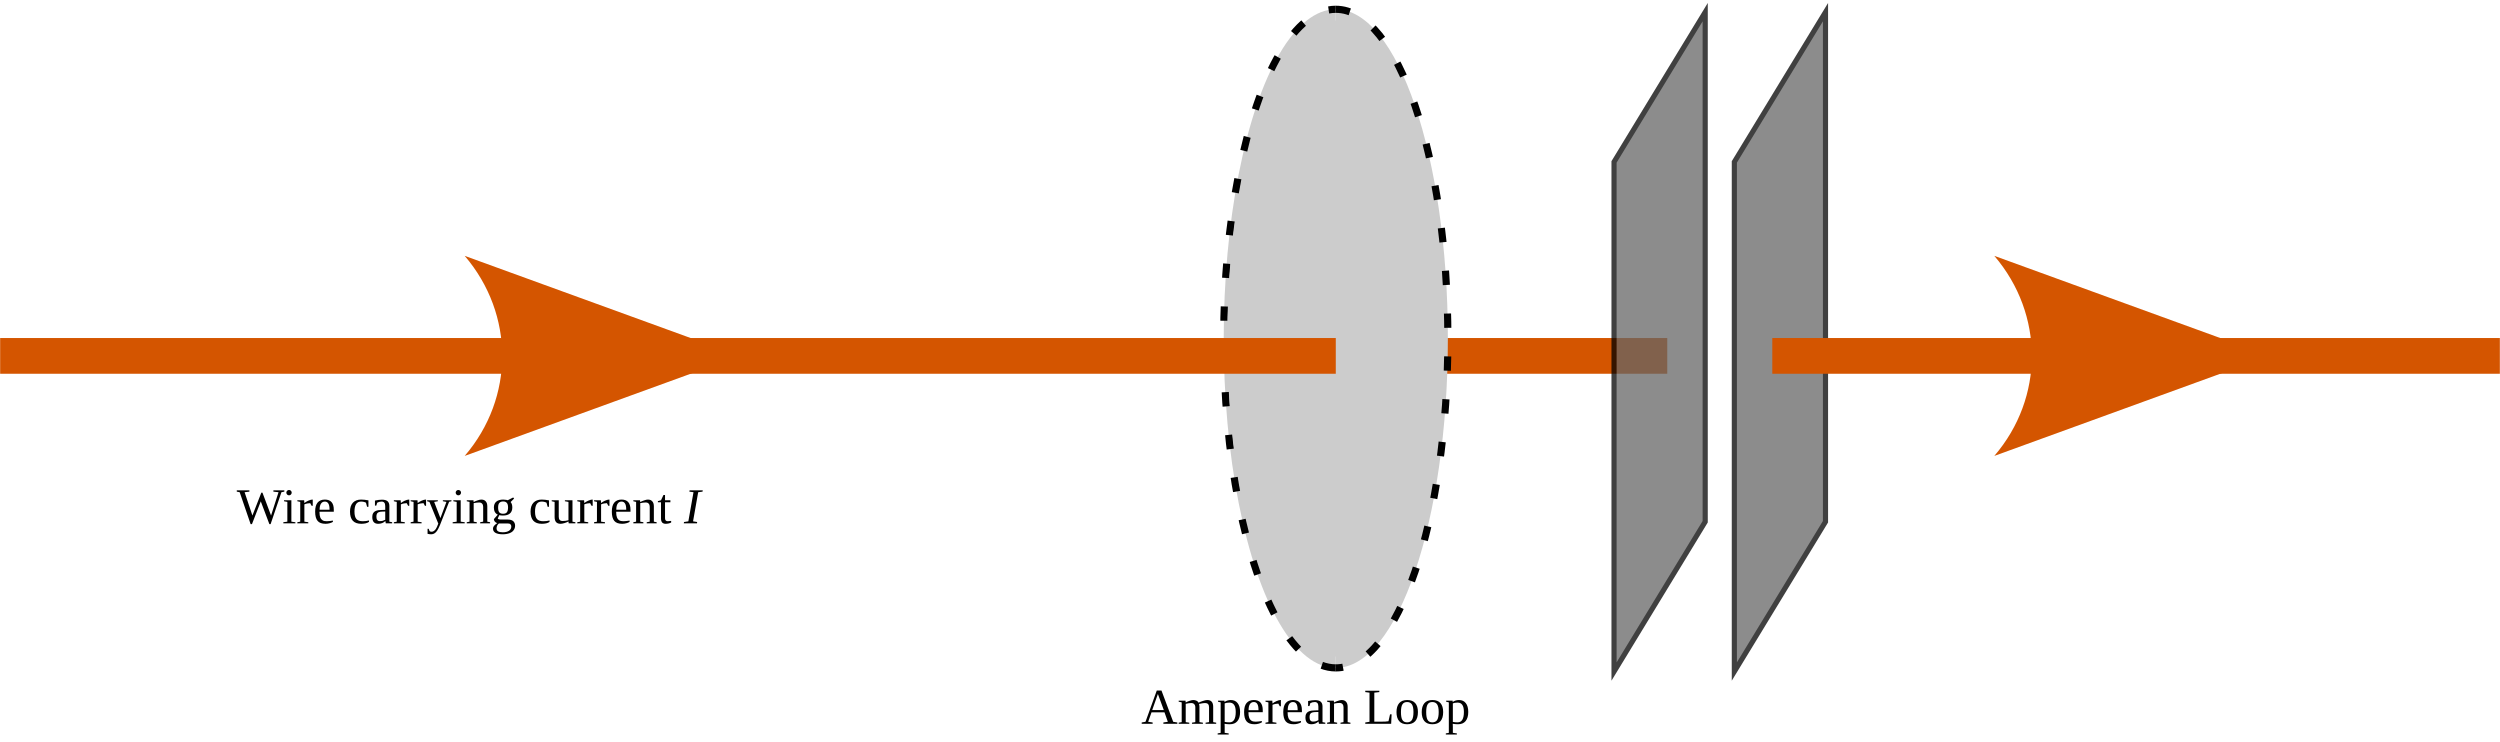
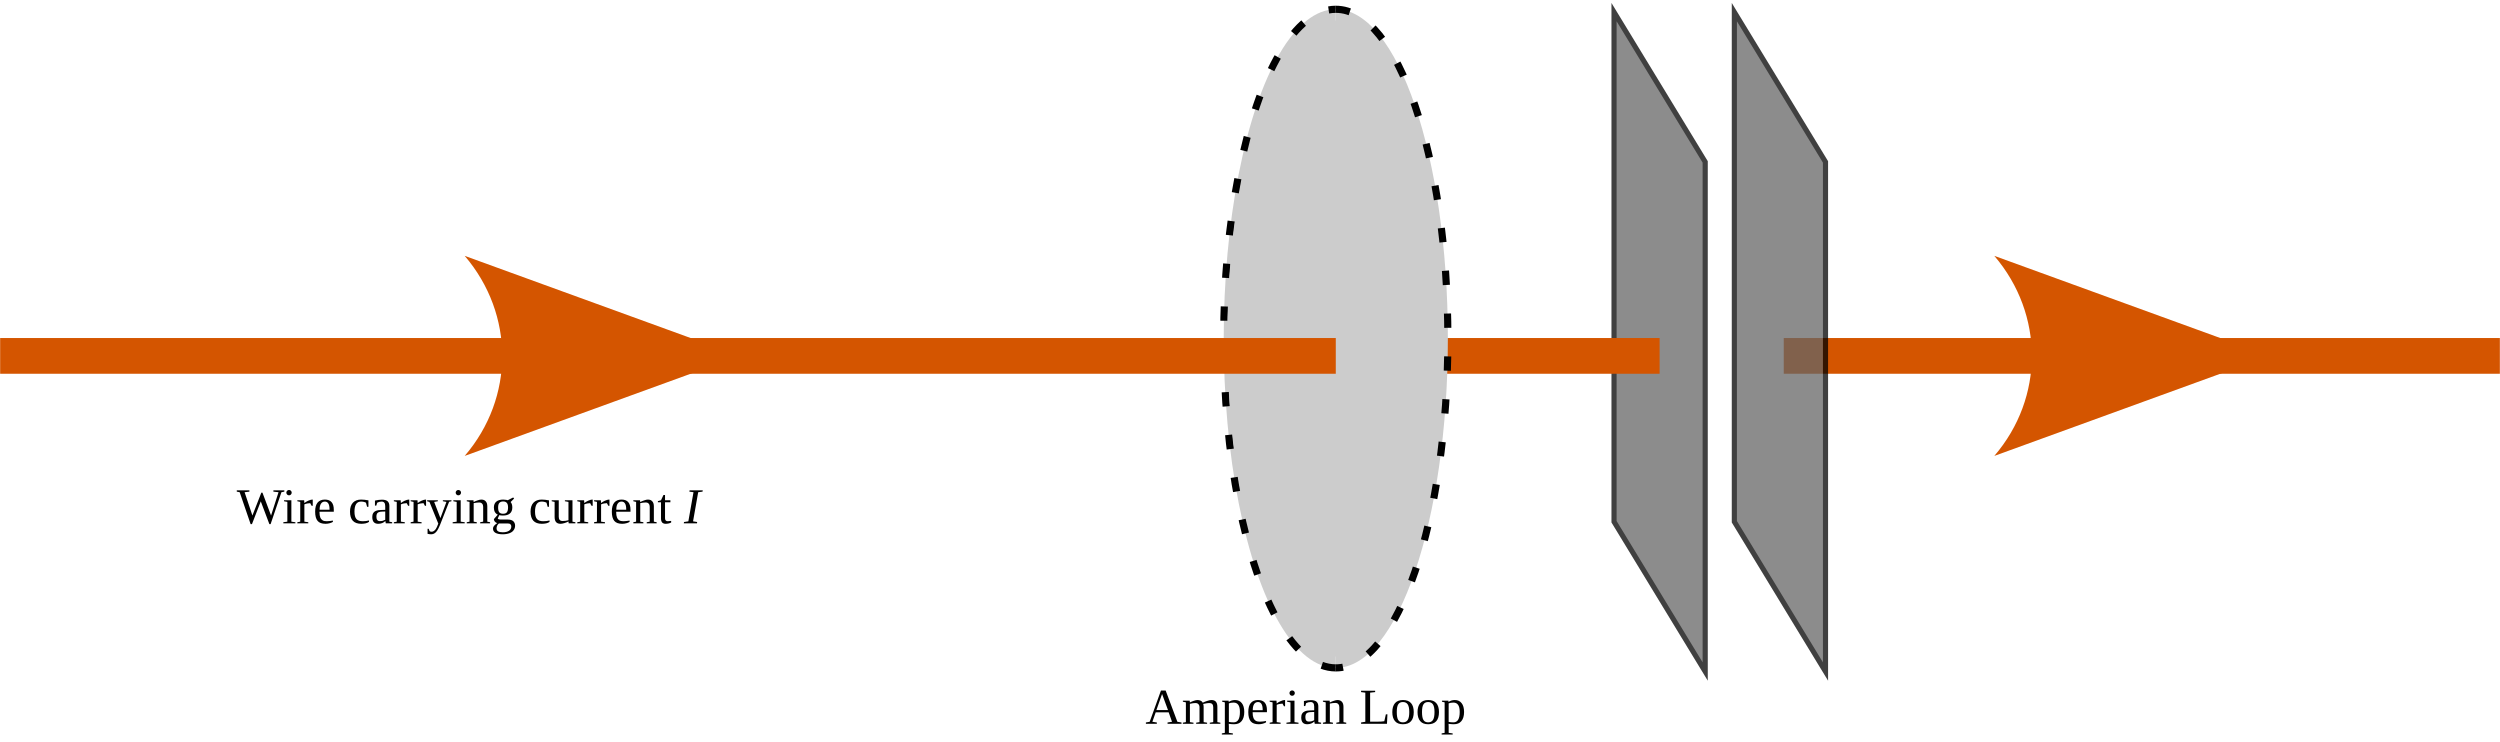
<svg xmlns="http://www.w3.org/2000/svg" width="13.774in" height="4.088in" viewBox="0 0 349.856 103.846" version="1.1" id="svg8">
  <defs id="defs2">
    <marker style="overflow:visible" id="ConcaveTriangle" refX="0" refY="0" orient="auto-start-reverse" markerWidth="1" markerHeight="1" viewBox="0 0 1 1" preserveAspectRatio="xMidYMid">
      <path transform="scale(0.7)" d="M -2,-4 9,0 -2,4 c 2,-2.33 2,-5.66 0,-8 z" style="fill:context-stroke;fill-rule:evenodd;stroke:none" id="path7" />
    </marker>
    <marker orient="auto" refY="0" refX="0" id="Arrow2Mend" style="overflow:visible">
      <path id="path849" style="fill:#000000;fill-opacity:1;fill-rule:evenodd;stroke:#000000;stroke-width:0.625;stroke-linejoin:round;stroke-opacity:1" d="M 8.719,4.034 -2.207,0.016 8.719,-4.002 c -1.745,2.372 -1.735,5.617 -6e-7,8.035 z" transform="scale(-0.6)" />
    </marker>
    <marker orient="auto" refY="0" refX="0" id="Arrow2Mstart" style="overflow:visible">
      <path id="path846" style="fill:#000000;fill-opacity:1;fill-rule:evenodd;stroke:#000000;stroke-width:0.625;stroke-linejoin:round;stroke-opacity:1" d="M 8.719,4.034 -2.207,0.016 8.719,-4.002 c -1.745,2.372 -1.735,5.617 -6e-7,8.035 z" transform="scale(0.6)" />
    </marker>
    <marker orient="auto" refY="0" refX="0" id="Arrow2Mstart-5" style="overflow:visible" viewBox="0 0 6.93 5.196" markerWidth="6.93" markerHeight="5.196" preserveAspectRatio="xMidYMid">
      <path id="path846-1" style="fill:#000000;fill-opacity:1;fill-rule:evenodd;stroke:#000000;stroke-width:0.625;stroke-linejoin:round;stroke-opacity:1" d="M 8.719,4.034 -2.207,0.016 8.719,-4.002 c -1.745,2.372 -1.735,5.617 -6e-7,8.035 z" transform="scale(0.6)" />
    </marker>
    <marker orient="auto" refY="0" refX="0" id="Arrow2Mend-3" style="overflow:visible" viewBox="0 0 6.93 5.196" markerWidth="6.93" markerHeight="5.196" preserveAspectRatio="xMidYMid">
      <path id="path849-6" style="fill:#000000;fill-opacity:1;fill-rule:evenodd;stroke:#000000;stroke-width:0.625;stroke-linejoin:round;stroke-opacity:1" d="M 8.719,4.034 -2.207,0.016 8.719,-4.002 c -1.745,2.372 -1.735,5.617 -6e-7,8.035 z" transform="scale(-0.6)" />
    </marker>
    <marker orient="auto" refY="0" refX="0" id="Arrow2Mstart-6" style="overflow:visible">
      <path id="path846-4" style="fill:#000000;fill-opacity:1;fill-rule:evenodd;stroke:#000000;stroke-width:0.625;stroke-linejoin:round;stroke-opacity:1" d="M 8.719,4.034 -2.207,0.016 8.719,-4.002 c -1.745,2.372 -1.735,5.617 -6e-7,8.035 z" transform="scale(0.6)" />
    </marker>
    <marker orient="auto" refY="0" refX="0" id="Arrow2Mend-31" style="overflow:visible">
      <path id="path849-7" style="fill:#000000;fill-opacity:1;fill-rule:evenodd;stroke:#000000;stroke-width:0.625;stroke-linejoin:round;stroke-opacity:1" d="M 8.719,4.034 -2.207,0.016 8.719,-4.002 c -1.745,2.372 -1.735,5.617 -6e-7,8.035 z" transform="scale(-0.6)" />
    </marker>
    <marker style="overflow:visible" id="ConcaveTriangle-0" refX="0" refY="0" orient="auto-start-reverse" markerWidth="1" markerHeight="1" viewBox="0 0 1 1" preserveAspectRatio="xMidYMid">
      <path transform="scale(0.7)" d="M -2,-4 9,0 -2,4 c 2,-2.33 2,-5.66 0,-8 z" style="fill:context-stroke;fill-rule:evenodd;stroke:none" id="path7-9" />
    </marker>
  </defs>
  <g id="layer1" transform="translate(508.9391,-87.35429)">
    <path id="path911" style="fill:#cccccc;fill-opacity:1;stroke:#000000;stroke-width:1;stroke-miterlimit:4;stroke-dasharray:2, 4;stroke-dashoffset:0;stroke-opacity:1" d="m -322.005,180.832 a 15.686,46.089 0 0 1 -13.584,-23.045 15.686,46.089 0 0 1 -10e-6,-46.089 15.686,46.089 0 0 1 13.584,-23.045" />
    <path id="path911-9-4" style="fill:#cccccc;fill-opacity:1;stroke:none;stroke-width:0;stroke-miterlimit:4;stroke-dasharray:none;stroke-dashoffset:0;stroke-opacity:1" d="m -322.005,179.261 a 15.151,44.518 0 0 1 -13.998,-27.482 15.151,44.518 0 0 1 3.284,-48.516 15.151,44.518 0 0 1 16.512,-9.65 15.151,44.518 0 0 1 9.353,41.13" />
-     <path style="fill:#d45500;fill-opacity:1;stroke:#d45500;stroke-width:5;stroke-linecap:butt;stroke-linejoin:miter;stroke-miterlimit:4;stroke-dasharray:none;stroke-opacity:1;marker-mid:url(#ConcaveTriangle)" d="m -508.939,137.164 h 72.019 l 161.308,0" id="path905" />
-     <rect style="opacity:0.75;fill:#666666;stroke:#000000;stroke-width:1.387;stroke-dasharray:none" id="rect1-8" width="24.539" height="71.324" x="519.905" y="283.738" transform="matrix(-0.5199083,0.8542221,0,-1,0,0)" />
-     <rect style="opacity:0.75;fill:#666666;stroke:#000000;stroke-width:1.387;stroke-dasharray:none" id="rect1-8-8" width="24.539" height="71.324" x="487.519" y="256.072" transform="matrix(-0.5199083,0.8542221,0,-1,0,0)" />
-     <path style="fill:#d45500;fill-opacity:1;stroke:#d45500;stroke-width:5;stroke-linecap:butt;stroke-linejoin:miter;stroke-miterlimit:4;stroke-dasharray:none;stroke-opacity:1;marker-mid:url(#ConcaveTriangle-0)" d="m -260.913,137.164 h 38.075 l 63.754,0" id="path905-4" />
+     <rect style="opacity:0.75;fill:#666666;stroke:#000000;stroke-width:1.387;stroke-dasharray:none" id="rect1-8-8" width="24.539" height="71.324" x="-544.444" y="-625.452" transform="matrix(0.5199083,0.8542221,0,-1,0,0)" />
+     <path style="fill:#d45500;fill-opacity:1;stroke:#d45500;stroke-width:5;stroke-linecap:butt;stroke-linejoin:miter;stroke-miterlimit:4;stroke-dasharray:none;stroke-opacity:1;marker-mid:url(#ConcaveTriangle)" d="m -508.939,137.164 h 72.019 160.239" id="path905" />
+     <path style="fill:#d45500;fill-opacity:1;stroke:#d45500;stroke-width:5;stroke-linecap:butt;stroke-linejoin:miter;stroke-miterlimit:4;stroke-dasharray:none;stroke-opacity:1;marker-mid:url(#ConcaveTriangle-0)" d="m -259.309,137.164 h 36.472 63.754" id="path905-4" />
    <text xml:space="preserve" style="font-size:7.056px;font-family:'Times New Roman';-inkscape-font-specification:'Times New Roman, ';text-align:center;writing-mode:lr-tb;direction:ltr;text-anchor:middle;fill:none;stroke:#000000;stroke-width:0.794" x="-432.767" y="160.605" id="text1">
      <tspan id="tspan1" style="fill:#000000;stroke:none;stroke-width:0.794" x="-432.767" y="160.605">Wire carrying current <tspan style="font-style:italic" id="tspan3">I</tspan>
      </tspan>
    </text>
    <text xml:space="preserve" style="font-size:7.056px;font-family:'Times New Roman';-inkscape-font-specification:'Times New Roman, ';text-align:center;writing-mode:lr-tb;direction:ltr;text-anchor:middle;fill:none;stroke:#000000;stroke-width:0.794" x="-321.801" y="188.654" id="text1-8">
-       <tspan id="tspan1-8" style="fill:#000000;stroke:none;stroke-width:0.794" x="-321.801" y="188.654">Amperean Loop</tspan>
+       <tspan id="tspan1-8" style="fill:#000000;stroke:none;stroke-width:0.794" x="-321.801" y="188.654">Amperian Loop</tspan>
    </text>
    <path id="path911-9" style="fill:#cccccc;fill-opacity:1;stroke:#000000;stroke-width:1;stroke-miterlimit:4;stroke-dasharray:2, 4;stroke-dashoffset:0;stroke-opacity:1" d="m -322.005,88.654 a 15.686,46.089 0 0 1 15.686,46.089 15.686,46.089 0 0 1 -15.686,46.089" />
+     <rect style="opacity:0.75;fill:#666666;stroke:#000000;stroke-width:1.387;stroke-dasharray:none" id="rect1-8" width="24.539" height="71.324" x="-512.057" y="-597.787" transform="matrix(0.5199083,0.8542221,0,-1,0,0)" />
  </g>
</svg>
